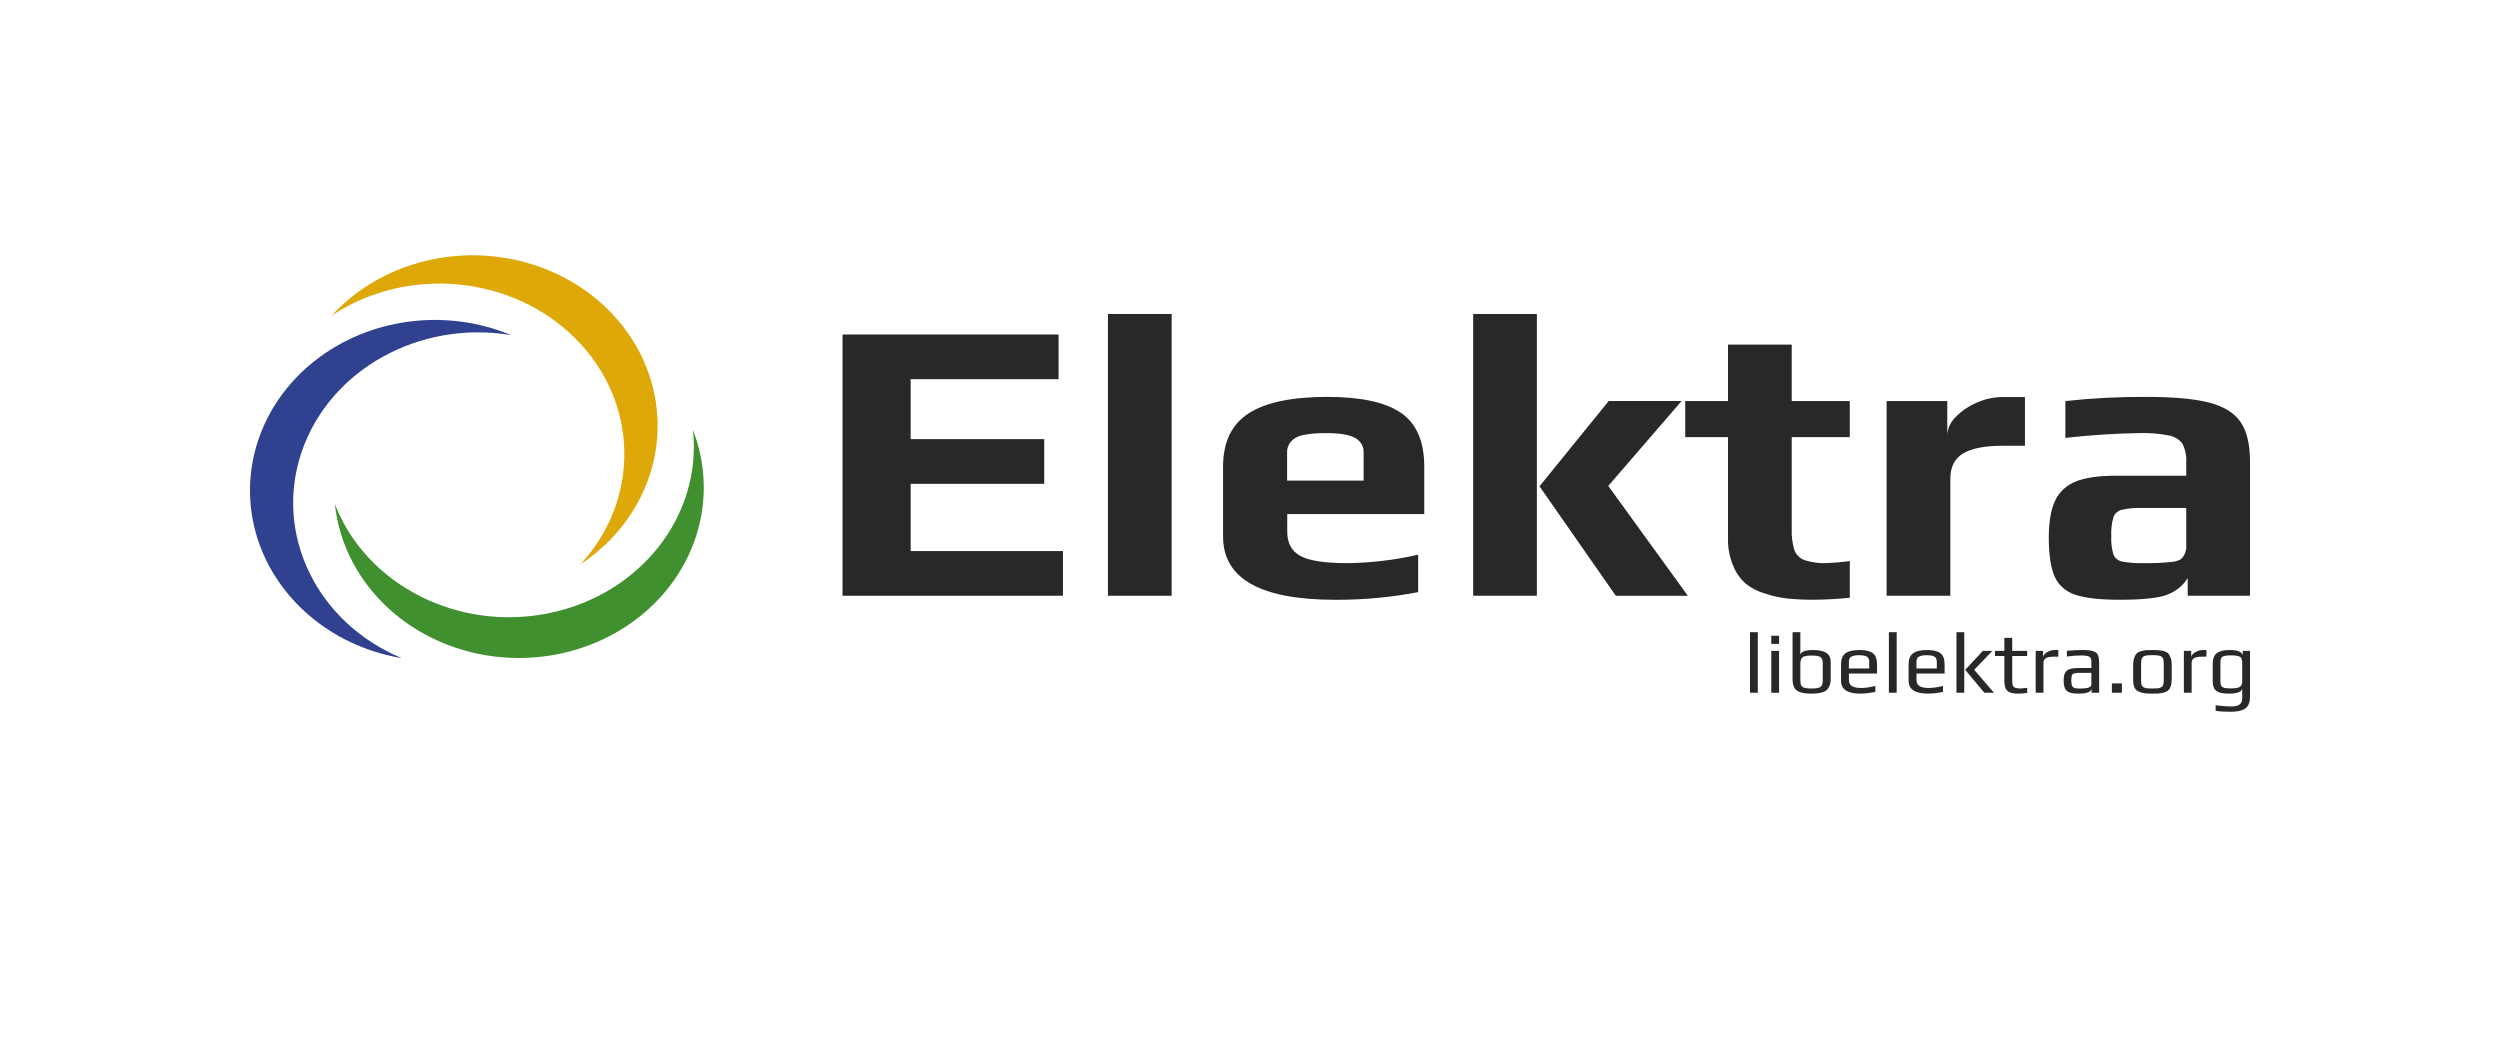
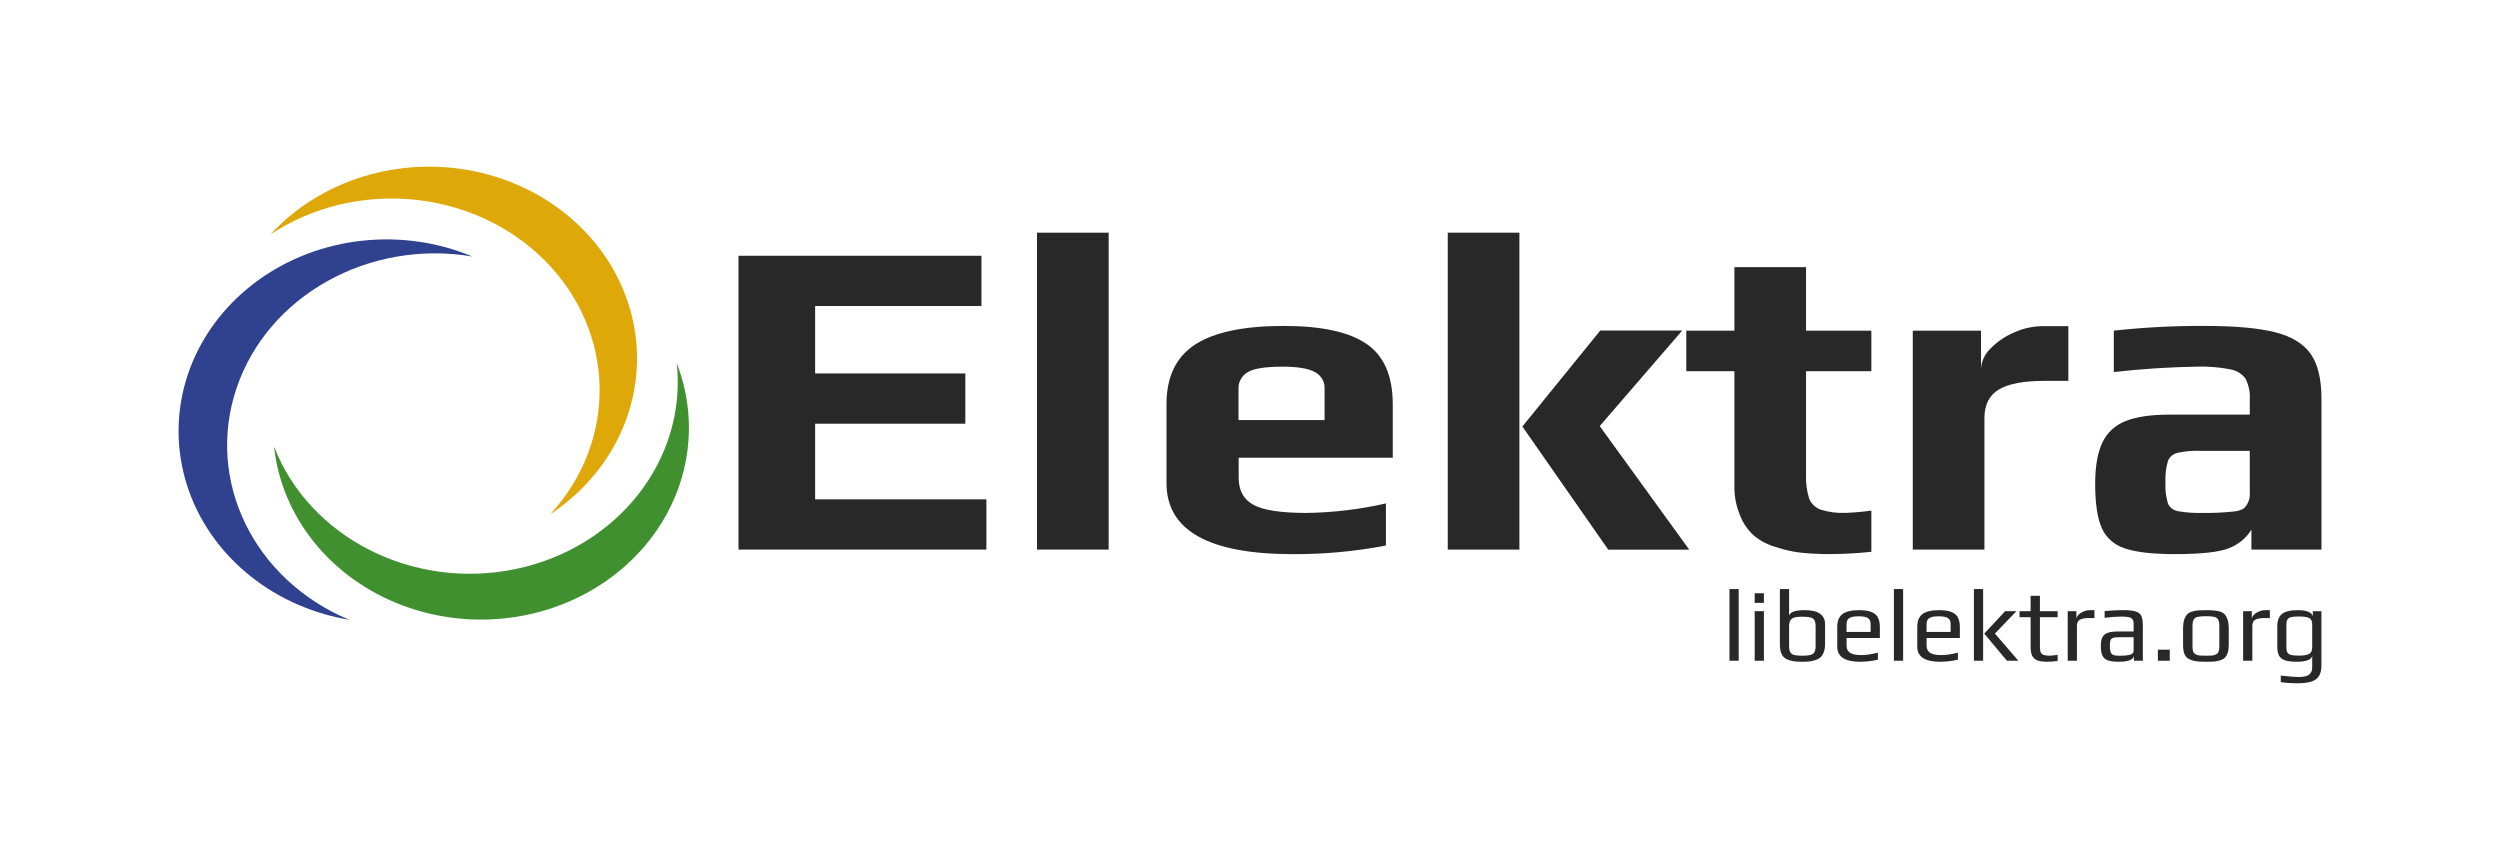
- <svg xmlns="http://www.w3.org/2000/svg" width="250mm" height="104.775mm" viewBox="0 0 250 104.775" version="1.1" id="svg8">
+ <svg xmlns="http://www.w3.org/2000/svg" width="210mm" height="72.394mm" viewBox="0 0 210 72.394" version="1.1" id="svg8">
  <defs id="defs2">
    <style id="style37">.cls-1{fill:#2f418f;}.cls-2{fill:#409030;}.cls-3{fill:#dfa809;}.cls-4{fill:#282828;}</style>
  </defs>
-   <g id="layer1" transform="translate(0,-192.225)">
-     <g id="g79" transform="matrix(0.3460793,0,0,0.3191394,-46.67225,163.0786)">
-       <path id="path43" d="m 222,233 a 53.42,53.42 0 0 1 60.56,-36.66 53.42,53.42 0 1 0 -37.94,99.66 55.12,55.12 0 0 0 6.33,1.56 A 53.41,53.41 0 0 1 222,233 Z" class="cls-1" style="fill:#2f418f" />
-       <path id="path45" d="m 293.63,283.43 a 53.43,53.43 0 0 1 -62,-34.12 53.42,53.42 0 1 0 105.27,-17 55.11,55.11 0 0 0 -1.81,-6.26 53.44,53.44 0 0 1 -41.46,57.38 z" class="cls-2" style="fill:#409030" />
-       <path id="path47" d="m 301.12,197.39 a 53.43,53.43 0 0 1 1.46,70.78 52.85,52.85 0 0 0 5.05,-4.12 53.42,53.42 0 1 0 -76.94,-73.83 53.43,53.43 0 0 1 70.43,7.17 z" class="cls-3" style="fill:#dfa809" />
+   <g id="layer1" transform="translate(0,-224.606)" style="display:inline">
+     <g id="g79" transform="matrix(0.3269587,0,0,0.3015072,-61.65854,186.9524)">
+       <path id="path43" d="m 249.362,233 a 53.42,53.42 0 0 1 60.56,-36.66 53.42,53.42 0 1 0 -37.94,99.66 55.12,55.12 0 0 0 6.33,1.56 53.41,53.41 0 0 1 -28.95,-64.56 z" class="cls-1" style="fill:#2f418f" />
+       <path id="path45" d="m 320.992,283.43 a 53.43,53.43 0 0 1 -62,-34.12 53.42,53.42 0 1 0 105.27,-17 55.11,55.11 0 0 0 -1.81,-6.26 53.44,53.44 0 0 1 -41.46,57.38 z" class="cls-2" style="fill:#409030" />
+       <path id="path47" d="m 328.482,197.39 a 53.43,53.43 0 0 1 1.46,70.78 52.85,52.85 0 0 0 5.05,-4.12 53.42,53.42 0 1 0 -76.94,-73.83 53.43,53.43 0 0 1 70.43,7.17 z" class="cls-3" style="fill:#dfa809" />
      <path id="path49" d="m 378.31,196.14 h 62.42 v 14 H 398 v 18.79 h 38.59 v 14 H 398 V 264 h 44 v 14 h -63.69 z" class="cls-4" style="fill:#282828" />
      <path id="path51" d="m 455,189.71 h 18.41 V 278 H 455 Z" class="cls-4" style="fill:#282828" />
      <path id="path53" d="m 488.27,259.45 v -21.94 q 0,-11.47 7.38,-16.65 7.38,-5.18 22.76,-5.17 14.51,0 21.25,5 6.74,5 6.74,16.84 v 14.88 h -39.59 v 5.54 q 0,5.31 3.78,7.57 3.78,2.26 13.62,2.27 a 90.63,90.63 0 0 0 20.43,-2.65 v 11.73 a 114.42,114.42 0 0 1 -24,2.4 q -32.37,-0.02 -32.37,-19.82 z m 40.61,-17.53 v -8.83 a 5,5 0 0 0 -2.46,-4.54 c -1.64,-1 -4.4,-1.51 -8.26,-1.51 -4.46,0 -7.44,0.5 -9,1.51 a 5.23,5.23 0 0 0 -2.39,4.54 v 8.83 z" class="cls-4" style="fill:#282828" />
      <path id="path55" d="m 560.53,189.71 h 18.41 V 278 h -18.41 z m 19.17,54 20,-26.73 h 21.06 l -21.19,26.61 23,34.43 h -20.81 z" class="cls-4" style="fill:#282828" />
      <path id="path57" d="m 651.32,278.87 a 28.86,28.86 0 0 1 -6.3,-1.51 15.26,15.26 0 0 1 -5.74,-3.16 14.47,14.47 0 0 1 -3.59,-5.55 21.89,21.89 0 0 1 -1.52,-8.45 V 228.3 H 621.81 V 217 h 12.36 v -17.7 h 18.41 V 217 h 16.78 v 11.3 h -16.78 v 28.75 a 21.81,21.81 0 0 0 0.76,6.62 5.18,5.18 0 0 0 2.9,3.16 17.2,17.2 0 0 0 6.56,0.94 60.89,60.89 0 0 0 6.56,-0.63 v 11.48 a 98.81,98.81 0 0 1 -10.22,0.63 67.83,67.83 0 0 1 -7.82,-0.38 z" class="cls-4" style="fill:#282828" />
      <path id="path59" d="m 680,217 h 17.53 v 10.72 a 8.72,8.72 0 0 1 2.39,-5.68 18.54,18.54 0 0 1 6.12,-4.54 17.19,17.19 0 0 1 7.38,-1.76 h 6.55 V 231 h -6.3 q -7.83,0 -11.54,2.39 -3.71,2.39 -3.72,7.95 V 278 H 680 Z" class="cls-4" style="fill:#282828" />
      <path id="path61" d="M 734.49,277.67 A 9.89,9.89 0 0 1 728.56,272 c -1.13,-2.74 -1.7,-6.83 -1.7,-12.3 q 0,-7.3 1.83,-11.48 a 11.3,11.3 0 0 1 5.92,-6 q 4.1,-1.81 11.29,-1.82 h 20.68 v -4.17 a 12.22,12.22 0 0 0 -1.07,-5.8 6,6 0 0 0 -3.91,-2.64 35.19,35.19 0 0 0 -8.51,-0.76 205.35,205.35 0 0 0 -21.44,1.51 V 217 A 188.52,188.52 0 0 1 755,215.69 q 11.73,0 18.1,1.76 6.37,1.76 9.14,6.06 Q 785,227.8 785,236 v 42 h -18 v -5.55 a 11.89,11.89 0 0 1 -5.8,5.17 q -3.66,1.63 -13.87,1.64 -8.62,-0.01 -12.84,-1.59 z m 27.93,-10.28 a 5.79,5.79 0 0 0 2.46,-0.75 4.09,4.09 0 0 0 1.2,-1.64 5.56,5.56 0 0 0 0.5,-2.65 V 250.49 H 754 a 22.09,22.09 0 0 0 -6.05,0.57 3.61,3.61 0 0 0 -2.4,2.27 19.49,19.49 0 0 0 -0.63,6 18.2,18.2 0 0 0 0.63,5.8 3.44,3.44 0 0 0 2.46,2.15 28.56,28.56 0 0 0 6.5,0.5 58,58 0 0 0 7.91,-0.39 z" class="cls-4" style="fill:#282828" />
    </g>
-     <g aria-label="libelektra.org" style="font-style:normal;font-weight:normal;font-size:8.65px;line-height:1.25;font-family:sans-serif;letter-spacing:0px;word-spacing:0px;fill:#282828;fill-opacity:1;stroke:none;stroke-width:0.216" id="text83">
+     <g aria-label="libelektra.org" style="font-style:normal;font-weight:normal;font-size:8.65px;line-height:1.25;font-family:sans-serif;letter-spacing:0px;word-spacing:0px;fill:#282828;fill-opacity:1;stroke:none;stroke-width:0.216" id="text83" transform="matrix(0.9944744,0,0,0.9944744,-28.75688,20.0529)">
      <path d="m 175,255.444 h 0.779 v 6.055 h -0.779 z" style="font-style:normal;font-variant:normal;font-weight:normal;font-stretch:normal;font-family:Play;-inkscape-font-specification:Play;fill:#282828;fill-opacity:1;stroke-width:0.216" id="path21" />
      <path d="m 177.129,255.799 h 0.779 v 0.813 h -0.779 z m 0,1.514 h 0.779 v 4.187 h -0.779 z" style="font-style:normal;font-variant:normal;font-weight:normal;font-stretch:normal;font-family:Play;-inkscape-font-specification:Play;fill:#282828;fill-opacity:1;stroke-width:0.216" id="path23" />
      <path d="m 181.126,261.586 q -0.467,0 -0.753,-0.052 -0.277,-0.043 -0.554,-0.173 -0.562,-0.268 -0.562,-1.228 v -4.688 h 0.779 v 1.254 0.493 q -0.009,0.225 -0.009,0.502 0.043,-0.199 0.363,-0.337 0.329,-0.13 0.952,-0.13 1.73,0 1.73,1.185 v 1.721 q 0,0.372 -0.112,0.649 -0.104,0.277 -0.277,0.433 -0.156,0.147 -0.433,0.234 -0.268,0.086 -0.536,0.112 -0.242,0.026 -0.588,0.026 z m 0.017,-0.51 q 0.45,0 0.683,-0.06 0.242,-0.069 0.346,-0.242 0.104,-0.173 0.104,-0.528 v -1.644 q 0,-0.355 -0.104,-0.528 -0.104,-0.182 -0.346,-0.234 -0.234,-0.06 -0.692,-0.06 -0.424,0 -0.657,0.069 -0.234,0.069 -0.337,0.251 -0.104,0.173 -0.104,0.502 v 1.644 q 0,0.355 0.095,0.528 0.104,0.173 0.337,0.242 0.234,0.06 0.675,0.06 z" style="font-style:normal;font-variant:normal;font-weight:normal;font-stretch:normal;font-family:Play;-inkscape-font-specification:Play;fill:#282828;fill-opacity:1;stroke-width:0.216" id="path25" />
      <path d="m 186.023,261.586 q -1.92,0 -1.92,-1.28 v -1.652 q 0,-0.761 0.433,-1.09 0.441,-0.337 1.419,-0.337 0.926,0 1.332,0.32 0.415,0.32 0.415,1.107 v 0.926 h -2.811 v 0.631 q 0,0.433 0.303,0.623 0.303,0.19 0.934,0.19 0.597,0 1.41,-0.208 v 0.597 q -0.796,0.173 -1.514,0.173 z m 0.9,-2.517 v -0.657 q 0,-0.381 -0.234,-0.519 -0.225,-0.147 -0.779,-0.147 -0.536,0 -0.779,0.147 -0.242,0.138 -0.242,0.519 v 0.657 z" style="font-style:normal;font-variant:normal;font-weight:normal;font-stretch:normal;font-family:Play;-inkscape-font-specification:Play;fill:#282828;fill-opacity:1;stroke-width:0.216" id="path27" />
      <path d="m 188.888,255.444 h 0.779 v 6.055 h -0.779 z" style="font-style:normal;font-variant:normal;font-weight:normal;font-stretch:normal;font-family:Play;-inkscape-font-specification:Play;fill:#282828;fill-opacity:1;stroke-width:0.216" id="path29" />
      <path d="m 192.781,261.586 q -1.92,0 -1.92,-1.28 v -1.652 q 0,-0.761 0.433,-1.09 0.441,-0.337 1.419,-0.337 0.926,0 1.332,0.32 0.415,0.32 0.415,1.107 v 0.926 h -2.811 v 0.631 q 0,0.433 0.303,0.623 0.303,0.19 0.934,0.19 0.597,0 1.41,-0.208 v 0.597 q -0.796,0.173 -1.514,0.173 z m 0.9,-2.517 v -0.657 q 0,-0.381 -0.234,-0.519 -0.225,-0.147 -0.779,-0.147 -0.536,0 -0.779,0.147 -0.242,0.138 -0.242,0.519 v 0.657 z" style="font-style:normal;font-variant:normal;font-weight:normal;font-stretch:normal;font-family:Play;-inkscape-font-specification:Play;fill:#282828;fill-opacity:1;stroke-width:0.216" id="path31" />
      <path d="m 195.646,255.444 h 0.779 v 6.055 h -0.779 z m 0.874,3.763 1.765,-1.894 h 0.952 l -1.817,1.894 1.981,2.292 h -0.969 z" style="font-style:normal;font-variant:normal;font-weight:normal;font-stretch:normal;font-family:Play;-inkscape-font-specification:Play;fill:#282828;fill-opacity:1;stroke-width:0.216" id="path33" />
      <path d="m 201.845,261.586 q -0.536,0 -0.839,-0.112 -0.303,-0.121 -0.441,-0.398 -0.13,-0.285 -0.13,-0.796 v -2.457 h -0.934 v -0.51 h 0.934 v -1.298 h 0.787 v 1.298 h 1.496 v 0.51 h -1.496 v 2.5 q 0,0.311 0.069,0.467 0.078,0.156 0.26,0.225 0.19,0.06 0.545,0.06 0.112,0 0.623,-0.069 v 0.51 q -0.441,0.069 -0.874,0.069 z" style="font-style:normal;font-variant:normal;font-weight:normal;font-stretch:normal;font-family:Play;-inkscape-font-specification:Play;fill:#282828;fill-opacity:1;stroke-width:0.216" id="path35" />
      <path d="m 203.569,257.313 h 0.735 v 0.683 q 0,-0.199 0.173,-0.372 0.173,-0.182 0.441,-0.285 0.268,-0.112 0.528,-0.112 h 0.381 v 0.666 h -0.433 q -0.554,0 -0.804,0.147 -0.242,0.138 -0.242,0.51 v 2.95 h -0.779 z" style="font-style:normal;font-variant:normal;font-weight:normal;font-stretch:normal;font-family:Play;-inkscape-font-specification:Play;fill:#282828;fill-opacity:1;stroke-width:0.216" id="path37" />
      <path d="m 207.899,261.586 q -0.597,0 -0.926,-0.112 -0.32,-0.112 -0.467,-0.398 -0.138,-0.285 -0.138,-0.822 0,-0.476 0.13,-0.735 0.138,-0.268 0.458,-0.381 0.329,-0.112 0.926,-0.112 h 1.254 v -0.666 q 0,-0.234 -0.095,-0.355 -0.086,-0.13 -0.303,-0.182 -0.208,-0.052 -0.614,-0.052 -0.649,0 -1.436,0.104 v -0.571 q 0.856,-0.078 1.548,-0.078 0.727,0 1.073,0.112 0.346,0.104 0.476,0.372 0.13,0.268 0.13,0.83 v 2.958 h -0.753 v -0.398 q -0.095,0.484 -1.263,0.484 z m 0.13,-0.51 q 0.424,0 0.718,-0.06 0.389,-0.078 0.389,-0.363 v -1.142 h -1.202 q -0.372,0 -0.536,0.06 -0.164,0.052 -0.216,0.208 -0.052,0.156 -0.052,0.502 0,0.311 0.061,0.484 0.061,0.164 0.216,0.242 0.156,0.069 0.467,0.069 z" style="font-style:normal;font-variant:normal;font-weight:normal;font-stretch:normal;font-family:Play;-inkscape-font-specification:Play;fill:#282828;fill-opacity:1;stroke-width:0.216" id="path39" />
      <path d="m 211.187,260.565 h 1.003 v 0.934 h -1.003 z" style="font-style:normal;font-variant:normal;font-weight:normal;font-stretch:normal;font-family:Play;-inkscape-font-specification:Play;fill:#282828;fill-opacity:1;stroke-width:0.216" id="path41" />
      <path d="m 215.243,261.586 q -0.554,0 -0.83,-0.043 -0.277,-0.035 -0.554,-0.164 -0.285,-0.13 -0.415,-0.415 -0.13,-0.294 -0.13,-0.787 v -1.453 q 0,-0.389 0.095,-0.683 0.095,-0.294 0.251,-0.458 0.13,-0.147 0.389,-0.225 0.268,-0.086 0.545,-0.112 0.311,-0.017 0.649,-0.017 0.45,0 0.675,0.026 0.234,0.017 0.493,0.086 0.268,0.078 0.415,0.234 0.147,0.156 0.251,0.45 0.095,0.303 0.095,0.701 v 1.453 q 0,0.735 -0.337,1.073 -0.138,0.138 -0.398,0.216 -0.26,0.078 -0.536,0.104 -0.329,0.017 -0.657,0.017 z m 0,-0.51 q 0.363,0 0.528,-0.017 0.164,-0.017 0.32,-0.095 0.156,-0.069 0.216,-0.225 0.069,-0.164 0.069,-0.45 v -1.695 q 0,-0.389 -0.095,-0.562 -0.095,-0.182 -0.329,-0.234 -0.225,-0.06 -0.709,-0.06 -0.484,0 -0.718,0.06 -0.225,0.052 -0.32,0.234 -0.095,0.173 -0.095,0.562 v 1.695 q 0,0.285 0.061,0.45 0.069,0.156 0.225,0.225 0.156,0.078 0.32,0.095 0.164,0.017 0.528,0.017 z" style="font-style:normal;font-variant:normal;font-weight:normal;font-stretch:normal;font-family:Play;-inkscape-font-specification:Play;fill:#282828;fill-opacity:1;stroke-width:0.216" id="path44" />
      <path d="m 218.386,257.313 h 0.735 v 0.683 q 0,-0.199 0.173,-0.372 0.173,-0.182 0.441,-0.285 0.268,-0.112 0.528,-0.112 h 0.381 v 0.666 h -0.433 q -0.554,0 -0.804,0.147 -0.242,0.138 -0.242,0.51 v 2.95 h -0.779 z" style="font-style:normal;font-variant:normal;font-weight:normal;font-stretch:normal;font-family:Play;-inkscape-font-specification:Play;fill:#282828;fill-opacity:1;stroke-width:0.216" id="path46" />
      <path d="m 223.01,263.402 q -0.856,0 -1.445,-0.095 v -0.554 q 1.038,0.121 1.514,0.121 0.597,0 0.865,-0.19 0.277,-0.19 0.277,-0.631 v -1.003 q -0.017,0.277 -0.381,0.407 -0.355,0.13 -0.9,0.13 -0.649,0 -1.012,-0.121 -0.355,-0.121 -0.51,-0.398 -0.147,-0.277 -0.147,-0.753 v -1.704 q 0,-0.744 0.398,-1.064 0.407,-0.32 1.323,-0.32 1.09,0 1.28,0.493 v -0.407 H 225 v 4.585 q 0,0.58 -0.216,0.908 -0.216,0.329 -0.649,0.458 -0.433,0.138 -1.125,0.138 z m 0.095,-2.336 q 0.614,0 0.865,-0.147 0.251,-0.147 0.251,-0.554 v -1.894 q 0,-0.285 -0.095,-0.433 -0.086,-0.147 -0.329,-0.208 -0.242,-0.069 -0.709,-0.069 -0.441,0 -0.666,0.061 -0.216,0.06 -0.303,0.216 -0.078,0.147 -0.078,0.433 v 1.894 q 0,0.294 0.086,0.441 0.086,0.147 0.311,0.208 0.225,0.052 0.666,0.052 z" style="font-style:normal;font-variant:normal;font-weight:normal;font-stretch:normal;font-family:Play;-inkscape-font-specification:Play;fill:#282828;fill-opacity:1;stroke-width:0.216" id="path48" />
    </g>
  </g>
</svg>
